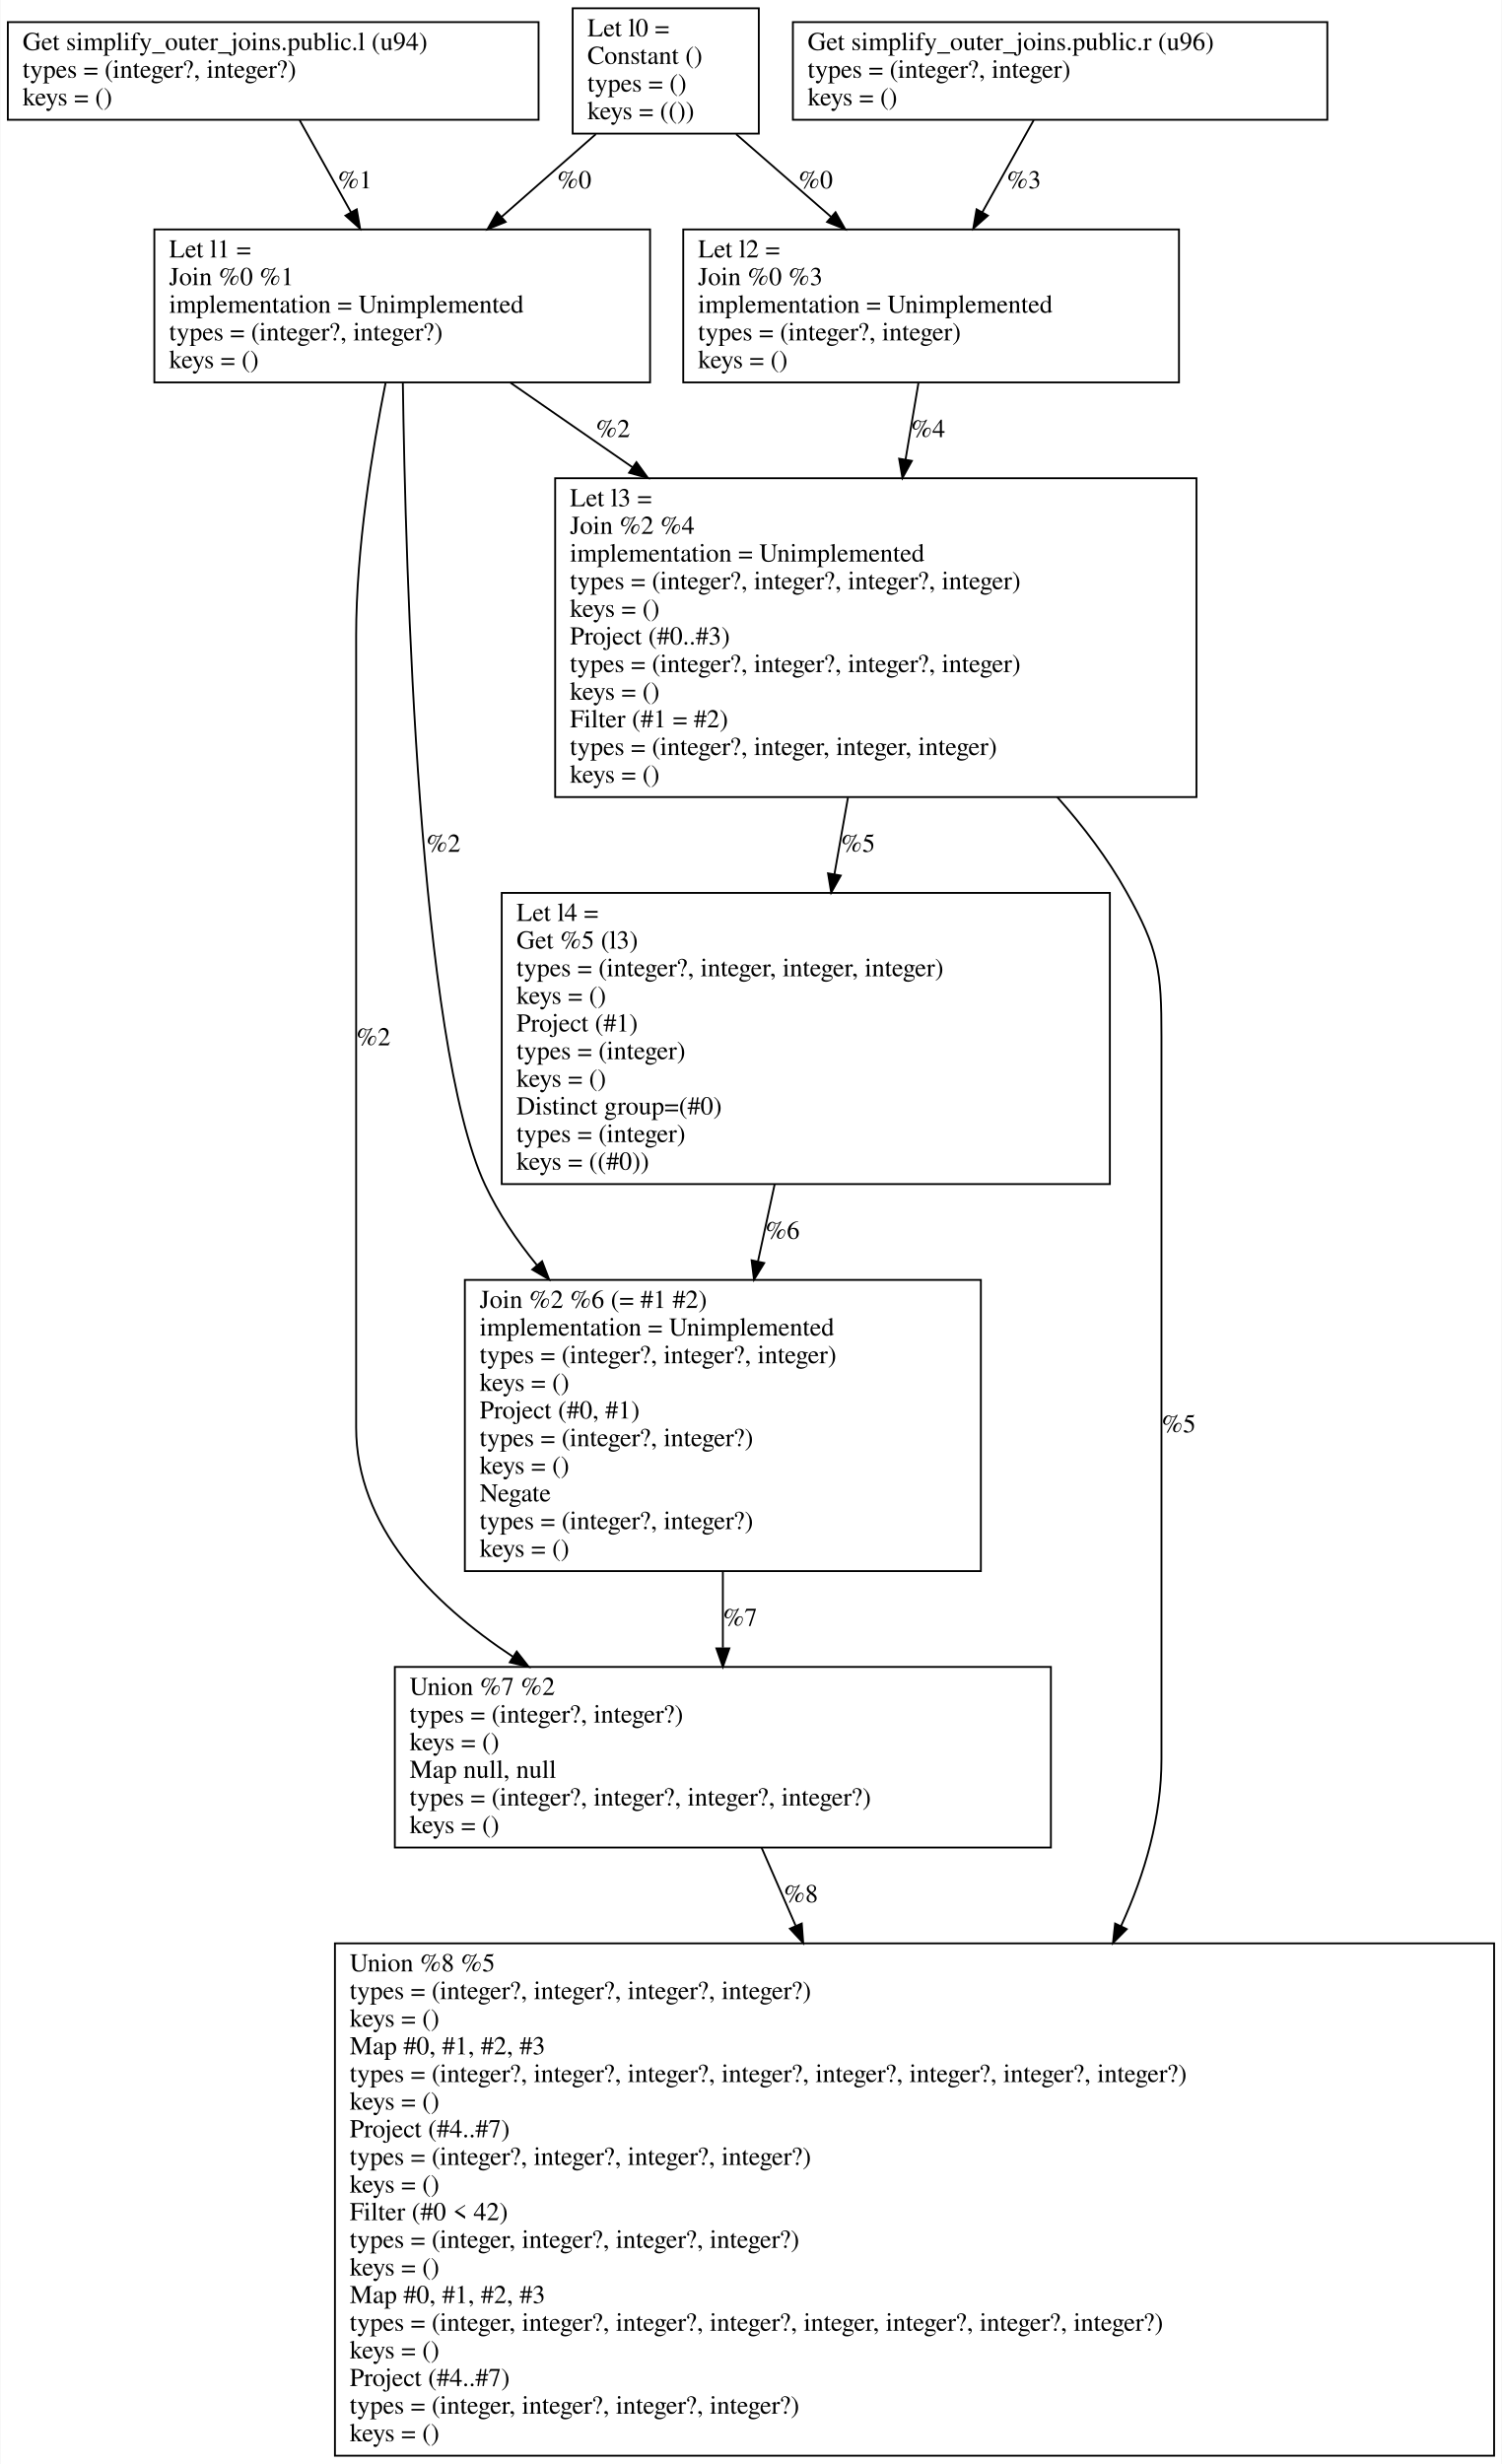
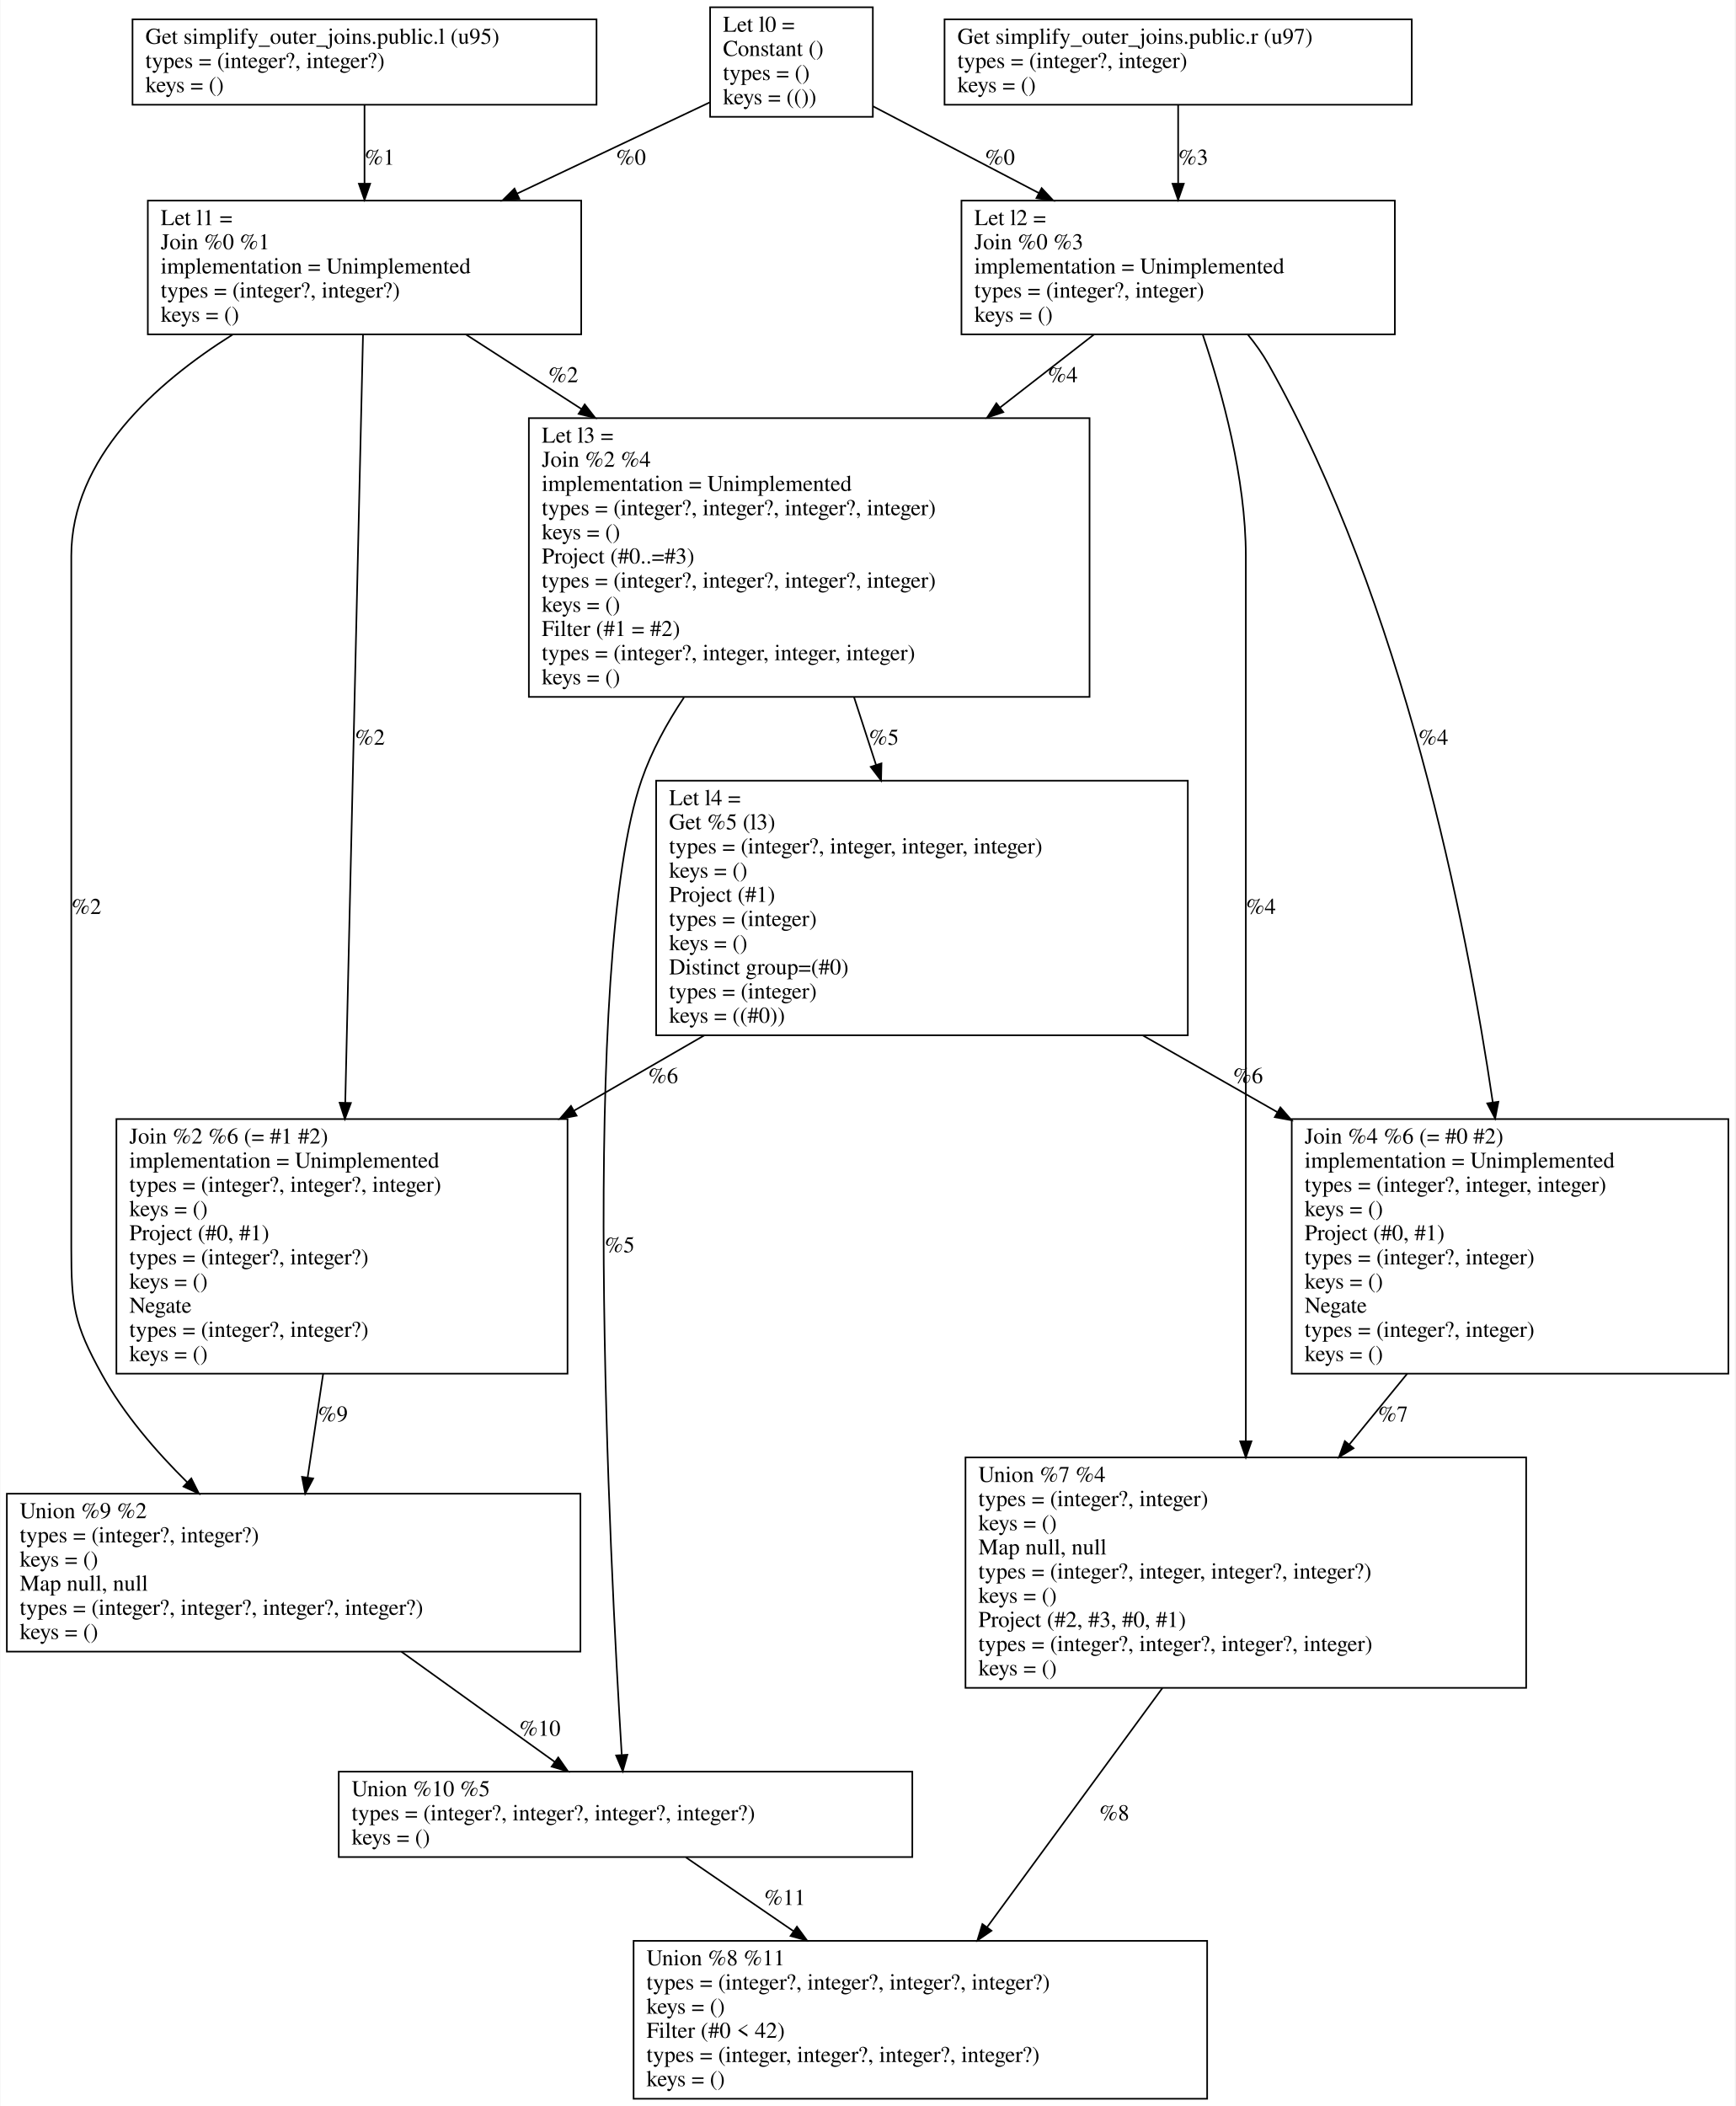
- <svg xmlns="http://www.w3.org/2000/svg" width="815pt" height="1337pt" viewBox="0.00 0.00 814.50 1337.00">
-   <g id="graph0" class="graph" transform="scale(1 1) rotate(0) translate(4 1333)">
-     <polygon fill="white" stroke="transparent" points="-4,4 -4,-1333 810.5,-1333 810.5,4 -4,4" />
+ <svg xmlns="http://www.w3.org/2000/svg" width="1077pt" height="1307pt" viewBox="0.00 0.00 1076.50 1307.00">
+   <g id="graph0" class="graph" transform="scale(1 1) rotate(0) translate(4 1303)">
+     <polygon fill="white" stroke="transparent" points="-4,4 -4,-1303 1072.5,-1303 1072.5,4 -4,4" />
    <g id="node1" class="node">
-       <polygon fill="none" stroke="black" points="306.5,-1260.5 306.5,-1328.5 407.5,-1328.5 407.5,-1260.5 306.5,-1260.5" />
-       <text text-anchor="start" x="314.5" y="-1313.3" font-family="Times,serif" font-size="14.00">Let l0 =</text>
-       <text text-anchor="start" x="314.5" y="-1298.3" font-family="Times,serif" font-size="14.00"> Constant ()</text>
-       <text text-anchor="start" x="314.5" y="-1283.3" font-family="Times,serif" font-size="14.00"> types = ()</text>
-       <text text-anchor="start" x="314.5" y="-1268.3" font-family="Times,serif" font-size="14.00"> keys = (())</text>
+       <polygon fill="none" stroke="black" points="436.5,-1230.5 436.5,-1298.5 537.5,-1298.5 537.5,-1230.5 436.5,-1230.5" />
+       <text text-anchor="start" x="444.5" y="-1283.3" font-family="Times,serif" font-size="14.00">Let l0 =</text>
+       <text text-anchor="start" x="444.5" y="-1268.3" font-family="Times,serif" font-size="14.00"> Constant ()</text>
+       <text text-anchor="start" x="444.5" y="-1253.3" font-family="Times,serif" font-size="14.00"> types = ()</text>
+       <text text-anchor="start" x="444.5" y="-1238.3" font-family="Times,serif" font-size="14.00"> keys = (())</text>
    </g>
    <g id="node3" class="node">
-       <polygon fill="none" stroke="black" points="79.5,-1125.5 79.5,-1208.5 348.5,-1208.5 348.5,-1125.5 79.5,-1125.5" />
-       <text text-anchor="start" x="87.5" y="-1193.3" font-family="Times,serif" font-size="14.00">Let l1 =</text>
-       <text text-anchor="start" x="87.5" y="-1178.3" font-family="Times,serif" font-size="14.00"> Join %0 %1</text>
-       <text text-anchor="start" x="87.5" y="-1163.3" font-family="Times,serif" font-size="14.00"> implementation = Unimplemented</text>
-       <text text-anchor="start" x="87.5" y="-1148.3" font-family="Times,serif" font-size="14.00"> types = (integer?, integer?)</text>
-       <text text-anchor="start" x="87.5" y="-1133.3" font-family="Times,serif" font-size="14.00"> keys = ()</text>
+       <polygon fill="none" stroke="black" points="87.5,-1095.5 87.5,-1178.5 356.5,-1178.5 356.5,-1095.5 87.5,-1095.5" />
+       <text text-anchor="start" x="95.5" y="-1163.3" font-family="Times,serif" font-size="14.00">Let l1 =</text>
+       <text text-anchor="start" x="95.5" y="-1148.3" font-family="Times,serif" font-size="14.00"> Join %0 %1</text>
+       <text text-anchor="start" x="95.5" y="-1133.3" font-family="Times,serif" font-size="14.00"> implementation = Unimplemented</text>
+       <text text-anchor="start" x="95.5" y="-1118.3" font-family="Times,serif" font-size="14.00"> types = (integer?, integer?)</text>
+       <text text-anchor="start" x="95.5" y="-1103.3" font-family="Times,serif" font-size="14.00"> keys = ()</text>
+     </g>
+     <g id="edge3" class="edge">
+       <path fill="none" stroke="black" d="M436.22,-1239.45C402.41,-1223.44 356.95,-1201.91 316.6,-1182.8" />
+       <polygon fill="black" stroke="black" points="318.08,-1179.63 307.54,-1178.51 315.08,-1185.96 318.08,-1179.63" />
+       <text text-anchor="start" x="378" y="-1200.8" font-family="Times,serif" font-size="14.00">%0</text>
+     </g>
+     <g id="node5" class="node">
+       <polygon fill="none" stroke="black" points="592.5,-1095.5 592.5,-1178.5 861.5,-1178.5 861.5,-1095.5 592.5,-1095.5" />
+       <text text-anchor="start" x="600.5" y="-1163.3" font-family="Times,serif" font-size="14.00">Let l2 =</text>
+       <text text-anchor="start" x="600.5" y="-1148.3" font-family="Times,serif" font-size="14.00"> Join %0 %3</text>
+       <text text-anchor="start" x="600.5" y="-1133.3" font-family="Times,serif" font-size="14.00"> implementation = Unimplemented</text>
+       <text text-anchor="start" x="600.5" y="-1118.3" font-family="Times,serif" font-size="14.00"> types = (integer?, integer)</text>
+       <text text-anchor="start" x="600.5" y="-1103.3" font-family="Times,serif" font-size="14.00"> keys = ()</text>
+     </g>
+     <g id="edge15" class="edge">
+       <path fill="none" stroke="black" d="M537.6,-1237.04C567.4,-1221.46 605.89,-1201.33 640.38,-1183.3" />
+       <polygon fill="black" stroke="black" points="642.28,-1186.25 649.52,-1178.51 639.04,-1180.05 642.28,-1186.25" />
+       <text text-anchor="start" x="607" y="-1200.8" font-family="Times,serif" font-size="14.00">%0</text>
+     </g>
+     <g id="node2" class="node">
+       <polygon fill="none" stroke="black" points="78,-1238 78,-1291 366,-1291 366,-1238 78,-1238" />
+       <text text-anchor="start" x="86" y="-1275.8" font-family="Times,serif" font-size="14.00">Get simplify_outer_joins.public.l (u95)</text>
+       <text text-anchor="start" x="86" y="-1260.8" font-family="Times,serif" font-size="14.00"> types = (integer?, integer?)</text>
+       <text text-anchor="start" x="86" y="-1245.8" font-family="Times,serif" font-size="14.00"> keys = ()</text>
+     </g>
+     <g id="edge17" class="edge">
+       <path fill="none" stroke="black" d="M222,-1237.8C222,-1223.79 222,-1205.93 222,-1189.2" />
+       <polygon fill="black" stroke="black" points="225.5,-1188.98 222,-1178.98 218.5,-1188.98 225.5,-1188.98" />
+       <text text-anchor="start" x="222" y="-1200.8" font-family="Times,serif" font-size="14.00">%1</text>
+     </g>
+     <g id="node6" class="node">
+       <polygon fill="none" stroke="black" points="324,-870.5 324,-1043.5 672,-1043.5 672,-870.5 324,-870.5" />
+       <text text-anchor="start" x="332" y="-1028.3" font-family="Times,serif" font-size="14.00">Let l3 =</text>
+       <text text-anchor="start" x="332" y="-1013.3" font-family="Times,serif" font-size="14.00"> Join %2 %4</text>
+       <text text-anchor="start" x="332" y="-998.3" font-family="Times,serif" font-size="14.00"> implementation = Unimplemented</text>
+       <text text-anchor="start" x="332" y="-983.3" font-family="Times,serif" font-size="14.00"> types = (integer?, integer?, integer?, integer)</text>
+       <text text-anchor="start" x="332" y="-968.3" font-family="Times,serif" font-size="14.00"> keys = ()</text>
+       <text text-anchor="start" x="332" y="-953.3" font-family="Times,serif" font-size="14.00"> Project (#0..=#3)</text>
+       <text text-anchor="start" x="332" y="-938.3" font-family="Times,serif" font-size="14.00"> types = (integer?, integer?, integer?, integer)</text>
+       <text text-anchor="start" x="332" y="-923.3" font-family="Times,serif" font-size="14.00"> keys = ()</text>
+       <text text-anchor="start" x="332" y="-908.3" font-family="Times,serif" font-size="14.00"> Filter (#1 = #2)</text>
+       <text text-anchor="start" x="332" y="-893.3" font-family="Times,serif" font-size="14.00"> types = (integer?, integer, integer, integer)</text>
+       <text text-anchor="start" x="332" y="-878.3" font-family="Times,serif" font-size="14.00"> keys = ()</text>
+     </g>
+     <g id="edge2" class="edge">
+       <path fill="none" stroke="black" d="M284.97,-1095.39C306.49,-1081.51 331.49,-1065.38 356.65,-1049.16" />
+       <polygon fill="black" stroke="black" points="358.67,-1052.02 365.18,-1043.66 354.88,-1046.14 358.67,-1052.02" />
+       <text text-anchor="start" x="336" y="-1065.8" font-family="Times,serif" font-size="14.00">%2</text>
+     </g>
+     <g id="node10" class="node">
+       <polygon fill="none" stroke="black" points="68,-450.5 68,-608.5 348,-608.5 348,-450.5 68,-450.5" />
+       <text text-anchor="start" x="76" y="-593.3" font-family="Times,serif" font-size="14.00">Join %2 %6 (= #1 #2)</text>
+       <text text-anchor="start" x="76" y="-578.3" font-family="Times,serif" font-size="14.00"> implementation = Unimplemented</text>
+       <text text-anchor="start" x="76" y="-563.3" font-family="Times,serif" font-size="14.00"> types = (integer?, integer?, integer)</text>
+       <text text-anchor="start" x="76" y="-548.3" font-family="Times,serif" font-size="14.00"> keys = ()</text>
+       <text text-anchor="start" x="76" y="-533.3" font-family="Times,serif" font-size="14.00"> Project (#0, #1)</text>
+       <text text-anchor="start" x="76" y="-518.3" font-family="Times,serif" font-size="14.00"> types = (integer?, integer?)</text>
+       <text text-anchor="start" x="76" y="-503.3" font-family="Times,serif" font-size="14.00"> keys = ()</text>
+       <text text-anchor="start" x="76" y="-488.3" font-family="Times,serif" font-size="14.00"> Negate</text>
+       <text text-anchor="start" x="76" y="-473.3" font-family="Times,serif" font-size="14.00"> types = (integer?, integer?)</text>
+       <text text-anchor="start" x="76" y="-458.3" font-family="Times,serif" font-size="14.00"> keys = ()</text>
+     </g>
+     <g id="edge19" class="edge">
+       <path fill="none" stroke="black" d="M221.06,-1095.33C218.82,-998.36 213.12,-751.73 210.04,-618.72" />
+       <polygon fill="black" stroke="black" points="213.54,-618.48 209.8,-608.56 206.54,-618.64 213.54,-618.48" />
+       <text text-anchor="start" x="216" y="-840.8" font-family="Times,serif" font-size="14.00">%2</text>
+     </g>
+     <g id="node11" class="node">
+       <polygon fill="none" stroke="black" points="0,-278 0,-376 356,-376 356,-278 0,-278" />
+       <text text-anchor="start" x="8" y="-360.8" font-family="Times,serif" font-size="14.00">Union %9 %2</text>
+       <text text-anchor="start" x="8" y="-345.8" font-family="Times,serif" font-size="14.00"> types = (integer?, integer?)</text>
+       <text text-anchor="start" x="8" y="-330.8" font-family="Times,serif" font-size="14.00"> keys = ()</text>
+       <text text-anchor="start" x="8" y="-315.8" font-family="Times,serif" font-size="14.00"> Map null, null</text>
+       <text text-anchor="start" x="8" y="-300.8" font-family="Times,serif" font-size="14.00"> types = (integer?, integer?, integer?, integer?)</text>
+       <text text-anchor="start" x="8" y="-285.8" font-family="Times,serif" font-size="14.00"> keys = ()</text>
+     </g>
+     <g id="edge18" class="edge">
+       <path fill="none" stroke="black" d="M140.32,-1095.46C91.93,-1065.1 40,-1018.44 40,-958 40,-958 40,-958 40,-528.5 40,-492.6 41.63,-481.41 59,-450 72.58,-425.44 92.44,-402.33 112.05,-382.97" />
+       <polygon fill="black" stroke="black" points="114.49,-385.48 119.25,-376.01 109.63,-380.44 114.49,-385.48" />
+       <text text-anchor="start" x="40" y="-735.8" font-family="Times,serif" font-size="14.00">%2</text>
+     </g>
+     <g id="node4" class="node">
+       <polygon fill="none" stroke="black" points="582,-1238 582,-1291 872,-1291 872,-1238 582,-1238" />
+       <text text-anchor="start" x="590" y="-1275.8" font-family="Times,serif" font-size="14.00">Get simplify_outer_joins.public.r (u97)</text>
+       <text text-anchor="start" x="590" y="-1260.8" font-family="Times,serif" font-size="14.00"> types = (integer?, integer)</text>
+       <text text-anchor="start" x="590" y="-1245.8" font-family="Times,serif" font-size="14.00"> keys = ()</text>
+     </g>
+     <g id="edge7" class="edge">
+       <path fill="none" stroke="black" d="M727,-1237.8C727,-1223.79 727,-1205.93 727,-1189.2" />
+       <polygon fill="black" stroke="black" points="730.5,-1188.98 727,-1178.98 723.5,-1188.98 730.5,-1188.98" />
+       <text text-anchor="start" x="727" y="-1200.8" font-family="Times,serif" font-size="14.00">%3</text>
+     </g>
+     <g id="edge5" class="edge">
+       <path fill="none" stroke="black" d="M674.75,-1095.39C657.27,-1081.8 637.01,-1066.05 616.57,-1050.17" />
+       <polygon fill="black" stroke="black" points="618.48,-1047.21 608.43,-1043.84 614.18,-1052.74 618.48,-1047.21" />
+       <text text-anchor="start" x="646" y="-1065.8" font-family="Times,serif" font-size="14.00">%4</text>
+     </g>
+     <g id="node8" class="node">
+       <polygon fill="none" stroke="black" points="797.5,-450.5 797.5,-608.5 1068.5,-608.5 1068.5,-450.5 797.5,-450.5" />
+       <text text-anchor="start" x="805.5" y="-593.3" font-family="Times,serif" font-size="14.00">Join %4 %6 (= #0 #2)</text>
+       <text text-anchor="start" x="805.5" y="-578.3" font-family="Times,serif" font-size="14.00"> implementation = Unimplemented</text>
+       <text text-anchor="start" x="805.5" y="-563.3" font-family="Times,serif" font-size="14.00"> types = (integer?, integer, integer)</text>
+       <text text-anchor="start" x="805.5" y="-548.3" font-family="Times,serif" font-size="14.00"> keys = ()</text>
+       <text text-anchor="start" x="805.5" y="-533.3" font-family="Times,serif" font-size="14.00"> Project (#0, #1)</text>
+       <text text-anchor="start" x="805.5" y="-518.3" font-family="Times,serif" font-size="14.00"> types = (integer?, integer)</text>
+       <text text-anchor="start" x="805.5" y="-503.3" font-family="Times,serif" font-size="14.00"> keys = ()</text>
+       <text text-anchor="start" x="805.5" y="-488.3" font-family="Times,serif" font-size="14.00"> Negate</text>
+       <text text-anchor="start" x="805.5" y="-473.3" font-family="Times,serif" font-size="14.00"> types = (integer?, integer)</text>
+       <text text-anchor="start" x="805.5" y="-458.3" font-family="Times,serif" font-size="14.00"> keys = ()</text>
+     </g>
+     <g id="edge16" class="edge">
+       <path fill="none" stroke="black" d="M770.13,-1095.5C774.94,-1089.63 779.39,-1083.4 783,-1077 866.64,-928.73 905.74,-731.23 922.3,-618.78" />
+       <polygon fill="black" stroke="black" points="925.77,-619.24 923.74,-608.84 918.84,-618.24 925.77,-619.24" />
+       <text text-anchor="start" x="876" y="-840.8" font-family="Times,serif" font-size="14.00">%4</text>
+     </g>
+     <g id="node9" class="node">
+       <polygon fill="none" stroke="black" points="595,-255.5 595,-398.5 943,-398.5 943,-255.5 595,-255.5" />
+       <text text-anchor="start" x="603" y="-383.3" font-family="Times,serif" font-size="14.00">Union %7 %4</text>
+       <text text-anchor="start" x="603" y="-368.3" font-family="Times,serif" font-size="14.00"> types = (integer?, integer)</text>
+       <text text-anchor="start" x="603" y="-353.3" font-family="Times,serif" font-size="14.00"> keys = ()</text>
+       <text text-anchor="start" x="603" y="-338.3" font-family="Times,serif" font-size="14.00"> Map null, null</text>
+       <text text-anchor="start" x="603" y="-323.3" font-family="Times,serif" font-size="14.00"> types = (integer?, integer, integer?, integer?)</text>
+       <text text-anchor="start" x="603" y="-308.3" font-family="Times,serif" font-size="14.00"> keys = ()</text>
+       <text text-anchor="start" x="603" y="-293.3" font-family="Times,serif" font-size="14.00"> Project (#2, #3, #0, #1)</text>
+       <text text-anchor="start" x="603" y="-278.3" font-family="Times,serif" font-size="14.00"> types = (integer?, integer?, integer?, integer)</text>
+       <text text-anchor="start" x="603" y="-263.3" font-family="Times,serif" font-size="14.00"> keys = ()</text>
+     </g>
+     <g id="edge1" class="edge">
+       <path fill="none" stroke="black" d="M742.28,-1095.28C754.29,-1059.61 769,-1006.1 769,-958 769,-958 769,-958 769,-528.5 769,-489.05 769,-445.23 769,-408.64" />
+       <polygon fill="black" stroke="black" points="772.5,-408.52 769,-398.52 765.5,-408.52 772.5,-408.52" />
+       <text text-anchor="start" x="769" y="-735.8" font-family="Times,serif" font-size="14.00">%4</text>
+     </g>
+     <g id="node7" class="node">
+       <polygon fill="none" stroke="black" points="403,-660.5 403,-818.5 733,-818.5 733,-660.5 403,-660.5" />
+       <text text-anchor="start" x="411" y="-803.3" font-family="Times,serif" font-size="14.00">Let l4 =</text>
+       <text text-anchor="start" x="411" y="-788.3" font-family="Times,serif" font-size="14.00"> Get %5 (l3)</text>
+       <text text-anchor="start" x="411" y="-773.3" font-family="Times,serif" font-size="14.00"> types = (integer?, integer, integer, integer)</text>
+       <text text-anchor="start" x="411" y="-758.3" font-family="Times,serif" font-size="14.00"> keys = ()</text>
+       <text text-anchor="start" x="411" y="-743.3" font-family="Times,serif" font-size="14.00"> Project (#1)</text>
+       <text text-anchor="start" x="411" y="-728.3" font-family="Times,serif" font-size="14.00"> types = (integer)</text>
+       <text text-anchor="start" x="411" y="-713.3" font-family="Times,serif" font-size="14.00"> keys = ()</text>
+       <text text-anchor="start" x="411" y="-698.3" font-family="Times,serif" font-size="14.00"> Distinct group=(#0)</text>
+       <text text-anchor="start" x="411" y="-683.3" font-family="Times,serif" font-size="14.00"> types = (integer)</text>
+       <text text-anchor="start" x="411" y="-668.3" font-family="Times,serif" font-size="14.00"> keys = ((#0))</text>
+     </g>
+     <g id="edge9" class="edge">
+       <path fill="none" stroke="black" d="M525.87,-870.21C530.36,-856.38 535.01,-842.05 539.52,-828.18" />
+       <polygon fill="black" stroke="black" points="542.85,-829.25 542.61,-818.66 536.19,-827.09 542.85,-829.25" />
+       <text text-anchor="start" x="535" y="-840.8" font-family="Times,serif" font-size="14.00">%5</text>
+     </g>
+     <g id="node12" class="node">
+       <polygon fill="none" stroke="black" points="206,-150.5 206,-203.5 562,-203.5 562,-150.5 206,-150.5" />
+       <text text-anchor="start" x="214" y="-188.3" font-family="Times,serif" font-size="14.00">Union %10 %5</text>
+       <text text-anchor="start" x="214" y="-173.3" font-family="Times,serif" font-size="14.00"> types = (integer?, integer?, integer?, integer?)</text>
+       <text text-anchor="start" x="214" y="-158.3" font-family="Times,serif" font-size="14.00"> keys = ()</text>
+     </g>
+     <g id="edge8" class="edge">
+       <path fill="none" stroke="black" d="M420.26,-870.13C409.56,-854.11 400.14,-836.78 394,-819 355.03,-706.14 374.36,-332.22 381.64,-214.09" />
+       <polygon fill="black" stroke="black" points="385.15,-213.99 382.28,-203.79 378.16,-213.56 385.15,-213.99" />
+       <text text-anchor="start" x="371" y="-525.8" font-family="Times,serif" font-size="14.00">%5</text>
+     </g>
+     <g id="edge10" class="edge">
+       <path fill="none" stroke="black" d="M704.95,-660.46C732.24,-644.91 760.98,-628.53 788.51,-612.84" />
+       <polygon fill="black" stroke="black" points="790.45,-615.76 797.4,-607.77 786.98,-609.68 790.45,-615.76" />
+       <text text-anchor="start" x="761" y="-630.8" font-family="Times,serif" font-size="14.00">%6</text>
+     </g>
+     <g id="edge13" class="edge">
+       <path fill="none" stroke="black" d="M432.93,-660.46C406.58,-645.23 378.85,-629.22 352.22,-613.83" />
+       <polygon fill="black" stroke="black" points="353.64,-610.61 343.23,-608.63 350.14,-616.67 353.64,-610.61" />
+       <text text-anchor="start" x="398" y="-630.8" font-family="Times,serif" font-size="14.00">%6</text>
+     </g>
+     <g id="edge14" class="edge">
+       <path fill="none" stroke="black" d="M869.12,-450.41C857.36,-436.03 845.08,-421.01 833.3,-406.61" />
+       <polygon fill="black" stroke="black" points="835.86,-404.21 826.82,-398.69 830.44,-408.64 835.86,-404.21" />
+       <text text-anchor="start" x="851" y="-420.8" font-family="Times,serif" font-size="14.00">%7</text>
+     </g>
+     <g id="node13" class="node">
+       <polygon fill="none" stroke="black" points="389,-0.5 389,-98.5 745,-98.5 745,-0.5 389,-0.5" />
+       <text text-anchor="start" x="397" y="-83.3" font-family="Times,serif" font-size="14.00">Union %8 %11</text>
+       <text text-anchor="start" x="397" y="-68.3" font-family="Times,serif" font-size="14.00"> types = (integer?, integer?, integer?, integer?)</text>
+       <text text-anchor="start" x="397" y="-53.3" font-family="Times,serif" font-size="14.00"> keys = ()</text>
+       <text text-anchor="start" x="397" y="-38.3" font-family="Times,serif" font-size="14.00"> Filter (#0 &lt; 42)</text>
+       <text text-anchor="start" x="397" y="-23.3" font-family="Times,serif" font-size="14.00"> types = (integer, integer?, integer?, integer?)</text>
+       <text text-anchor="start" x="397" y="-8.3" font-family="Times,serif" font-size="14.00"> keys = ()</text>
+     </g>
+     <g id="edge12" class="edge">
+       <path fill="none" stroke="black" d="M717.24,-255.41C683.42,-209.28 639.84,-149.84 608.34,-106.88" />
+       <polygon fill="black" stroke="black" points="611.14,-104.78 602.4,-98.78 605.49,-108.92 611.14,-104.78" />
+       <text text-anchor="start" x="678" y="-173.3" font-family="Times,serif" font-size="14.00">%8</text>
+     </g>
+     <g id="edge4" class="edge">
+       <path fill="none" stroke="black" d="M196.32,-450.41C193.11,-428.96 189.68,-406.09 186.68,-385.99" />
+       <polygon fill="black" stroke="black" points="190.13,-385.44 185.19,-376.06 183.21,-386.47 190.13,-385.44" />
+       <text text-anchor="start" x="193" y="-420.8" font-family="Times,serif" font-size="14.00">%9</text>
    </g>
    <g id="edge11" class="edge">
-       <path fill="none" stroke="black" d="M319.05,-1260.2C303.41,-1246.47 285,-1230.31 267.99,-1215.39" />
-       <polygon fill="black" stroke="black" points="270.12,-1212.59 260.29,-1208.63 265.5,-1217.86 270.12,-1212.59" />
-       <text text-anchor="start" x="298" y="-1230.8" font-family="Times,serif" font-size="14.00">%0</text>
-     </g>
-     <g id="node5" class="node">
-       <polygon fill="none" stroke="black" points="366.5,-1125.5 366.5,-1208.5 635.5,-1208.5 635.5,-1125.5 366.5,-1125.5" />
-       <text text-anchor="start" x="374.5" y="-1193.3" font-family="Times,serif" font-size="14.00">Let l2 =</text>
-       <text text-anchor="start" x="374.5" y="-1178.3" font-family="Times,serif" font-size="14.00"> Join %0 %3</text>
-       <text text-anchor="start" x="374.5" y="-1163.3" font-family="Times,serif" font-size="14.00"> implementation = Unimplemented</text>
-       <text text-anchor="start" x="374.5" y="-1148.3" font-family="Times,serif" font-size="14.00"> types = (integer?, integer)</text>
-       <text text-anchor="start" x="374.5" y="-1133.3" font-family="Times,serif" font-size="14.00"> keys = ()</text>
-     </g>
-     <g id="edge7" class="edge">
-       <path fill="none" stroke="black" d="M395.21,-1260.2C410.96,-1246.47 429.51,-1230.31 446.63,-1215.39" />
-       <polygon fill="black" stroke="black" points="449.14,-1217.84 454.38,-1208.63 444.54,-1212.56 449.14,-1217.84" />
-       <text text-anchor="start" x="429" y="-1230.8" font-family="Times,serif" font-size="14.00">%0</text>
-     </g>
-     <g id="node2" class="node">
-       <polygon fill="none" stroke="black" points="0,-1268 0,-1321 288,-1321 288,-1268 0,-1268" />
-       <text text-anchor="start" x="8" y="-1305.8" font-family="Times,serif" font-size="14.00">Get simplify_outer_joins.public.l (u94)</text>
-       <text text-anchor="start" x="8" y="-1290.8" font-family="Times,serif" font-size="14.00"> types = (integer?, integer?)</text>
-       <text text-anchor="start" x="8" y="-1275.8" font-family="Times,serif" font-size="14.00"> keys = ()</text>
-     </g>
-     <g id="edge2" class="edge">
-       <path fill="none" stroke="black" d="M158.33,-1267.8C166.37,-1253.39 176.68,-1234.91 186.23,-1217.79" />
-       <polygon fill="black" stroke="black" points="189.33,-1219.42 191.14,-1208.98 183.21,-1216.01 189.33,-1219.42" />
-       <text text-anchor="start" x="179" y="-1230.8" font-family="Times,serif" font-size="14.00">%1</text>
-     </g>
-     <g id="node6" class="node">
-       <polygon fill="none" stroke="black" points="297,-900.5 297,-1073.5 645,-1073.5 645,-900.5 297,-900.5" />
-       <text text-anchor="start" x="305" y="-1058.3" font-family="Times,serif" font-size="14.00">Let l3 =</text>
-       <text text-anchor="start" x="305" y="-1043.3" font-family="Times,serif" font-size="14.00"> Join %2 %4</text>
-       <text text-anchor="start" x="305" y="-1028.3" font-family="Times,serif" font-size="14.00"> implementation = Unimplemented</text>
-       <text text-anchor="start" x="305" y="-1013.3" font-family="Times,serif" font-size="14.00"> types = (integer?, integer?, integer?, integer)</text>
-       <text text-anchor="start" x="305" y="-998.3" font-family="Times,serif" font-size="14.00"> keys = ()</text>
-       <text text-anchor="start" x="305" y="-983.3" font-family="Times,serif" font-size="14.00"> Project (#0..#3)</text>
-       <text text-anchor="start" x="305" y="-968.3" font-family="Times,serif" font-size="14.00"> types = (integer?, integer?, integer?, integer)</text>
-       <text text-anchor="start" x="305" y="-953.3" font-family="Times,serif" font-size="14.00"> keys = ()</text>
-       <text text-anchor="start" x="305" y="-938.3" font-family="Times,serif" font-size="14.00"> Filter (#1 = #2)</text>
-       <text text-anchor="start" x="305" y="-923.3" font-family="Times,serif" font-size="14.00"> types = (integer?, integer, integer, integer)</text>
-       <text text-anchor="start" x="305" y="-908.3" font-family="Times,serif" font-size="14.00"> keys = ()</text>
-     </g>
-     <g id="edge9" class="edge">
-       <path fill="none" stroke="black" d="M272.64,-1125.39C292.58,-1111.57 315.75,-1095.52 339.07,-1079.37" />
-       <polygon fill="black" stroke="black" points="341.1,-1082.23 347.33,-1073.66 337.11,-1076.47 341.1,-1082.23" />
-       <text text-anchor="start" x="319" y="-1095.8" font-family="Times,serif" font-size="14.00">%2</text>
-     </g>
-     <g id="node8" class="node">
-       <polygon fill="none" stroke="black" points="248,-480.5 248,-638.5 528,-638.5 528,-480.5 248,-480.5" />
-       <text text-anchor="start" x="256" y="-623.3" font-family="Times,serif" font-size="14.00">Join %2 %6 (= #1 #2)</text>
-       <text text-anchor="start" x="256" y="-608.3" font-family="Times,serif" font-size="14.00"> implementation = Unimplemented</text>
-       <text text-anchor="start" x="256" y="-593.3" font-family="Times,serif" font-size="14.00"> types = (integer?, integer?, integer)</text>
-       <text text-anchor="start" x="256" y="-578.3" font-family="Times,serif" font-size="14.00"> keys = ()</text>
-       <text text-anchor="start" x="256" y="-563.3" font-family="Times,serif" font-size="14.00"> Project (#0, #1)</text>
-       <text text-anchor="start" x="256" y="-548.3" font-family="Times,serif" font-size="14.00"> types = (integer?, integer?)</text>
-       <text text-anchor="start" x="256" y="-533.3" font-family="Times,serif" font-size="14.00"> keys = ()</text>
-       <text text-anchor="start" x="256" y="-518.3" font-family="Times,serif" font-size="14.00"> Negate</text>
-       <text text-anchor="start" x="256" y="-503.3" font-family="Times,serif" font-size="14.00"> types = (integer?, integer?)</text>
-       <text text-anchor="start" x="256" y="-488.3" font-family="Times,serif" font-size="14.00"> keys = ()</text>
-     </g>
-     <g id="edge8" class="edge">
-       <path fill="none" stroke="black" d="M214.35,-1125.29C215.77,-1024.66 222.94,-766.83 259,-690 266.21,-674.63 276.05,-660.03 287.09,-646.55" />
-       <polygon fill="black" stroke="black" points="289.91,-648.63 293.72,-638.74 284.58,-644.1 289.91,-648.63" />
-       <text text-anchor="start" x="227" y="-870.8" font-family="Times,serif" font-size="14.00">%2</text>
-     </g>
-     <g id="node9" class="node">
-       <polygon fill="none" stroke="black" points="210,-330.5 210,-428.5 566,-428.5 566,-330.5 210,-330.5" />
-       <text text-anchor="start" x="218" y="-413.3" font-family="Times,serif" font-size="14.00">Union %7 %2</text>
-       <text text-anchor="start" x="218" y="-398.3" font-family="Times,serif" font-size="14.00"> types = (integer?, integer?)</text>
-       <text text-anchor="start" x="218" y="-383.3" font-family="Times,serif" font-size="14.00"> keys = ()</text>
-       <text text-anchor="start" x="218" y="-368.3" font-family="Times,serif" font-size="14.00"> Map null, null</text>
-       <text text-anchor="start" x="218" y="-353.3" font-family="Times,serif" font-size="14.00"> types = (integer?, integer?, integer?, integer?)</text>
-       <text text-anchor="start" x="218" y="-338.3" font-family="Times,serif" font-size="14.00"> keys = ()</text>
-     </g>
-     <g id="edge12" class="edge">
-       <path fill="none" stroke="black" d="M204.97,-1125.22C197.81,-1089.29 189,-1035.43 189,-988 189,-988 189,-988 189,-558.5 189,-504.94 229.54,-463.46 274.03,-434.08" />
-       <polygon fill="black" stroke="black" points="276.14,-436.88 282.67,-428.55 272.36,-430.99 276.14,-436.88" />
-       <text text-anchor="start" x="189" y="-765.8" font-family="Times,serif" font-size="14.00">%2</text>
-     </g>
-     <g id="node4" class="node">
-       <polygon fill="none" stroke="black" points="426,-1268 426,-1321 716,-1321 716,-1268 426,-1268" />
-       <text text-anchor="start" x="434" y="-1305.8" font-family="Times,serif" font-size="14.00">Get simplify_outer_joins.public.r (u96)</text>
-       <text text-anchor="start" x="434" y="-1290.8" font-family="Times,serif" font-size="14.00"> types = (integer?, integer)</text>
-       <text text-anchor="start" x="434" y="-1275.8" font-family="Times,serif" font-size="14.00"> keys = ()</text>
-     </g>
-     <g id="edge3" class="edge">
-       <path fill="none" stroke="black" d="M556.67,-1267.8C548.63,-1253.39 538.32,-1234.91 528.77,-1217.79" />
-       <polygon fill="black" stroke="black" points="531.79,-1216.01 523.86,-1208.98 525.67,-1219.42 531.79,-1216.01" />
-       <text text-anchor="start" x="542" y="-1230.8" font-family="Times,serif" font-size="14.00">%3</text>
-     </g>
-     <g id="edge5" class="edge">
-       <path fill="none" stroke="black" d="M494.12,-1125.16C492.01,-1112.65 489.59,-1098.33 487.14,-1083.76" />
-       <polygon fill="black" stroke="black" points="490.55,-1082.93 485.44,-1073.65 483.65,-1084.1 490.55,-1082.93" />
-       <text text-anchor="start" x="490" y="-1095.8" font-family="Times,serif" font-size="14.00">%4</text>
-     </g>
-     <g id="node7" class="node">
-       <polygon fill="none" stroke="black" points="268,-690.5 268,-848.5 598,-848.5 598,-690.5 268,-690.5" />
-       <text text-anchor="start" x="276" y="-833.3" font-family="Times,serif" font-size="14.00">Let l4 =</text>
-       <text text-anchor="start" x="276" y="-818.3" font-family="Times,serif" font-size="14.00"> Get %5 (l3)</text>
-       <text text-anchor="start" x="276" y="-803.3" font-family="Times,serif" font-size="14.00"> types = (integer?, integer, integer, integer)</text>
-       <text text-anchor="start" x="276" y="-788.3" font-family="Times,serif" font-size="14.00"> keys = ()</text>
-       <text text-anchor="start" x="276" y="-773.3" font-family="Times,serif" font-size="14.00"> Project (#1)</text>
-       <text text-anchor="start" x="276" y="-758.3" font-family="Times,serif" font-size="14.00"> types = (integer)</text>
-       <text text-anchor="start" x="276" y="-743.3" font-family="Times,serif" font-size="14.00"> keys = ()</text>
-       <text text-anchor="start" x="276" y="-728.3" font-family="Times,serif" font-size="14.00"> Distinct group=(#0)</text>
-       <text text-anchor="start" x="276" y="-713.3" font-family="Times,serif" font-size="14.00"> types = (integer)</text>
-       <text text-anchor="start" x="276" y="-698.3" font-family="Times,serif" font-size="14.00"> keys = ((#0))</text>
-     </g>
-     <g id="edge4" class="edge">
-       <path fill="none" stroke="black" d="M455.87,-900.21C453.46,-886.51 450.96,-872.32 448.53,-858.58" />
-       <polygon fill="black" stroke="black" points="451.97,-857.9 446.78,-848.66 445.07,-859.11 451.97,-857.9" />
-       <text text-anchor="start" x="452" y="-870.8" font-family="Times,serif" font-size="14.00">%5</text>
-     </g>
-     <g id="node10" class="node">
-       <polygon fill="none" stroke="black" points="177.5,-0.5 177.5,-278.5 806.5,-278.5 806.5,-0.5 177.5,-0.5" />
-       <text text-anchor="start" x="185.5" y="-263.3" font-family="Times,serif" font-size="14.00">Union %8 %5</text>
-       <text text-anchor="start" x="185.5" y="-248.3" font-family="Times,serif" font-size="14.00"> types = (integer?, integer?, integer?, integer?)</text>
-       <text text-anchor="start" x="185.5" y="-233.3" font-family="Times,serif" font-size="14.00"> keys = ()</text>
-       <text text-anchor="start" x="185.5" y="-218.3" font-family="Times,serif" font-size="14.00"> Map #0, #1, #2, #3</text>
-       <text text-anchor="start" x="185.5" y="-203.3" font-family="Times,serif" font-size="14.00"> types = (integer?, integer?, integer?, integer?, integer?, integer?, integer?, integer?)</text>
-       <text text-anchor="start" x="185.5" y="-188.3" font-family="Times,serif" font-size="14.00"> keys = ()</text>
-       <text text-anchor="start" x="185.5" y="-173.3" font-family="Times,serif" font-size="14.00"> Project (#4..#7)</text>
-       <text text-anchor="start" x="185.5" y="-158.3" font-family="Times,serif" font-size="14.00"> types = (integer?, integer?, integer?, integer?)</text>
-       <text text-anchor="start" x="185.5" y="-143.3" font-family="Times,serif" font-size="14.00"> keys = ()</text>
-       <text text-anchor="start" x="185.5" y="-128.3" font-family="Times,serif" font-size="14.00"> Filter (#0 &lt; 42)</text>
-       <text text-anchor="start" x="185.5" y="-113.3" font-family="Times,serif" font-size="14.00"> types = (integer, integer?, integer?, integer?)</text>
-       <text text-anchor="start" x="185.5" y="-98.3" font-family="Times,serif" font-size="14.00"> keys = ()</text>
-       <text text-anchor="start" x="185.5" y="-83.3" font-family="Times,serif" font-size="14.00"> Map #0, #1, #2, #3</text>
-       <text text-anchor="start" x="185.5" y="-68.3" font-family="Times,serif" font-size="14.00"> types = (integer, integer?, integer?, integer?, integer, integer?, integer?, integer?)</text>
-       <text text-anchor="start" x="185.5" y="-53.3" font-family="Times,serif" font-size="14.00"> keys = ()</text>
-       <text text-anchor="start" x="185.5" y="-38.3" font-family="Times,serif" font-size="14.00"> Project (#4..#7)</text>
-       <text text-anchor="start" x="185.5" y="-23.3" font-family="Times,serif" font-size="14.00"> types = (integer, integer?, integer?, integer?)</text>
-       <text text-anchor="start" x="185.5" y="-8.3" font-family="Times,serif" font-size="14.00"> keys = ()</text>
-     </g>
-     <g id="edge13" class="edge">
-       <path fill="none" stroke="black" d="M569.47,-900.46C583.66,-884.53 596.86,-867.14 607,-849 624.51,-817.66 626,-806.4 626,-770.5 626,-770.5 626,-770.5 626,-378.5 626,-347.37 617.19,-316.56 604.09,-287.94" />
-       <polygon fill="black" stroke="black" points="607.15,-286.25 599.69,-278.73 600.84,-289.27 607.15,-286.25" />
-       <text text-anchor="start" x="626" y="-555.8" font-family="Times,serif" font-size="14.00">%5</text>
-     </g>
-     <g id="edge10" class="edge">
-       <path fill="none" stroke="black" d="M416.12,-690.46C413.17,-676.82 410.08,-662.55 407.07,-648.66" />
-       <polygon fill="black" stroke="black" points="410.44,-647.67 404.9,-638.63 403.6,-649.15 410.44,-647.67" />
-       <text text-anchor="start" x="411" y="-660.8" font-family="Times,serif" font-size="14.00">%6</text>
-     </g>
-     <g id="edge1" class="edge">
-       <path fill="none" stroke="black" d="M388,-480.43C388,-466.5 388,-452.2 388,-438.94" />
-       <polygon fill="black" stroke="black" points="391.5,-438.55 388,-428.55 384.5,-438.55 391.5,-438.55" />
-       <text text-anchor="start" x="388" y="-450.8" font-family="Times,serif" font-size="14.00">%7</text>
+       <path fill="none" stroke="black" d="M244.88,-277.95C276.08,-255.54 312.33,-229.49 340.01,-209.6" />
+       <polygon fill="black" stroke="black" points="342.23,-212.32 348.31,-203.64 338.15,-206.63 342.23,-212.32" />
+       <text text-anchor="start" x="318" y="-225.8" font-family="Times,serif" font-size="14.00">%10</text>
    </g>
    <g id="edge6" class="edge">
-       <path fill="none" stroke="black" d="M409.05,-330.34C414.6,-317.63 420.9,-303.22 427.47,-288.16" />
-       <polygon fill="black" stroke="black" points="430.81,-289.28 431.6,-278.71 424.39,-286.48 430.81,-289.28" />
-       <text text-anchor="start" x="421" y="-300.8" font-family="Times,serif" font-size="14.00">%8</text>
+       <path fill="none" stroke="black" d="M421.47,-150.3C440.75,-137.08 465.02,-120.44 488.17,-104.56" />
+       <polygon fill="black" stroke="black" points="490.38,-107.29 496.65,-98.75 486.42,-101.52 490.38,-107.29" />
+       <text text-anchor="start" x="470" y="-120.8" font-family="Times,serif" font-size="14.00">%11</text>
    </g>
  </g>
</svg>
